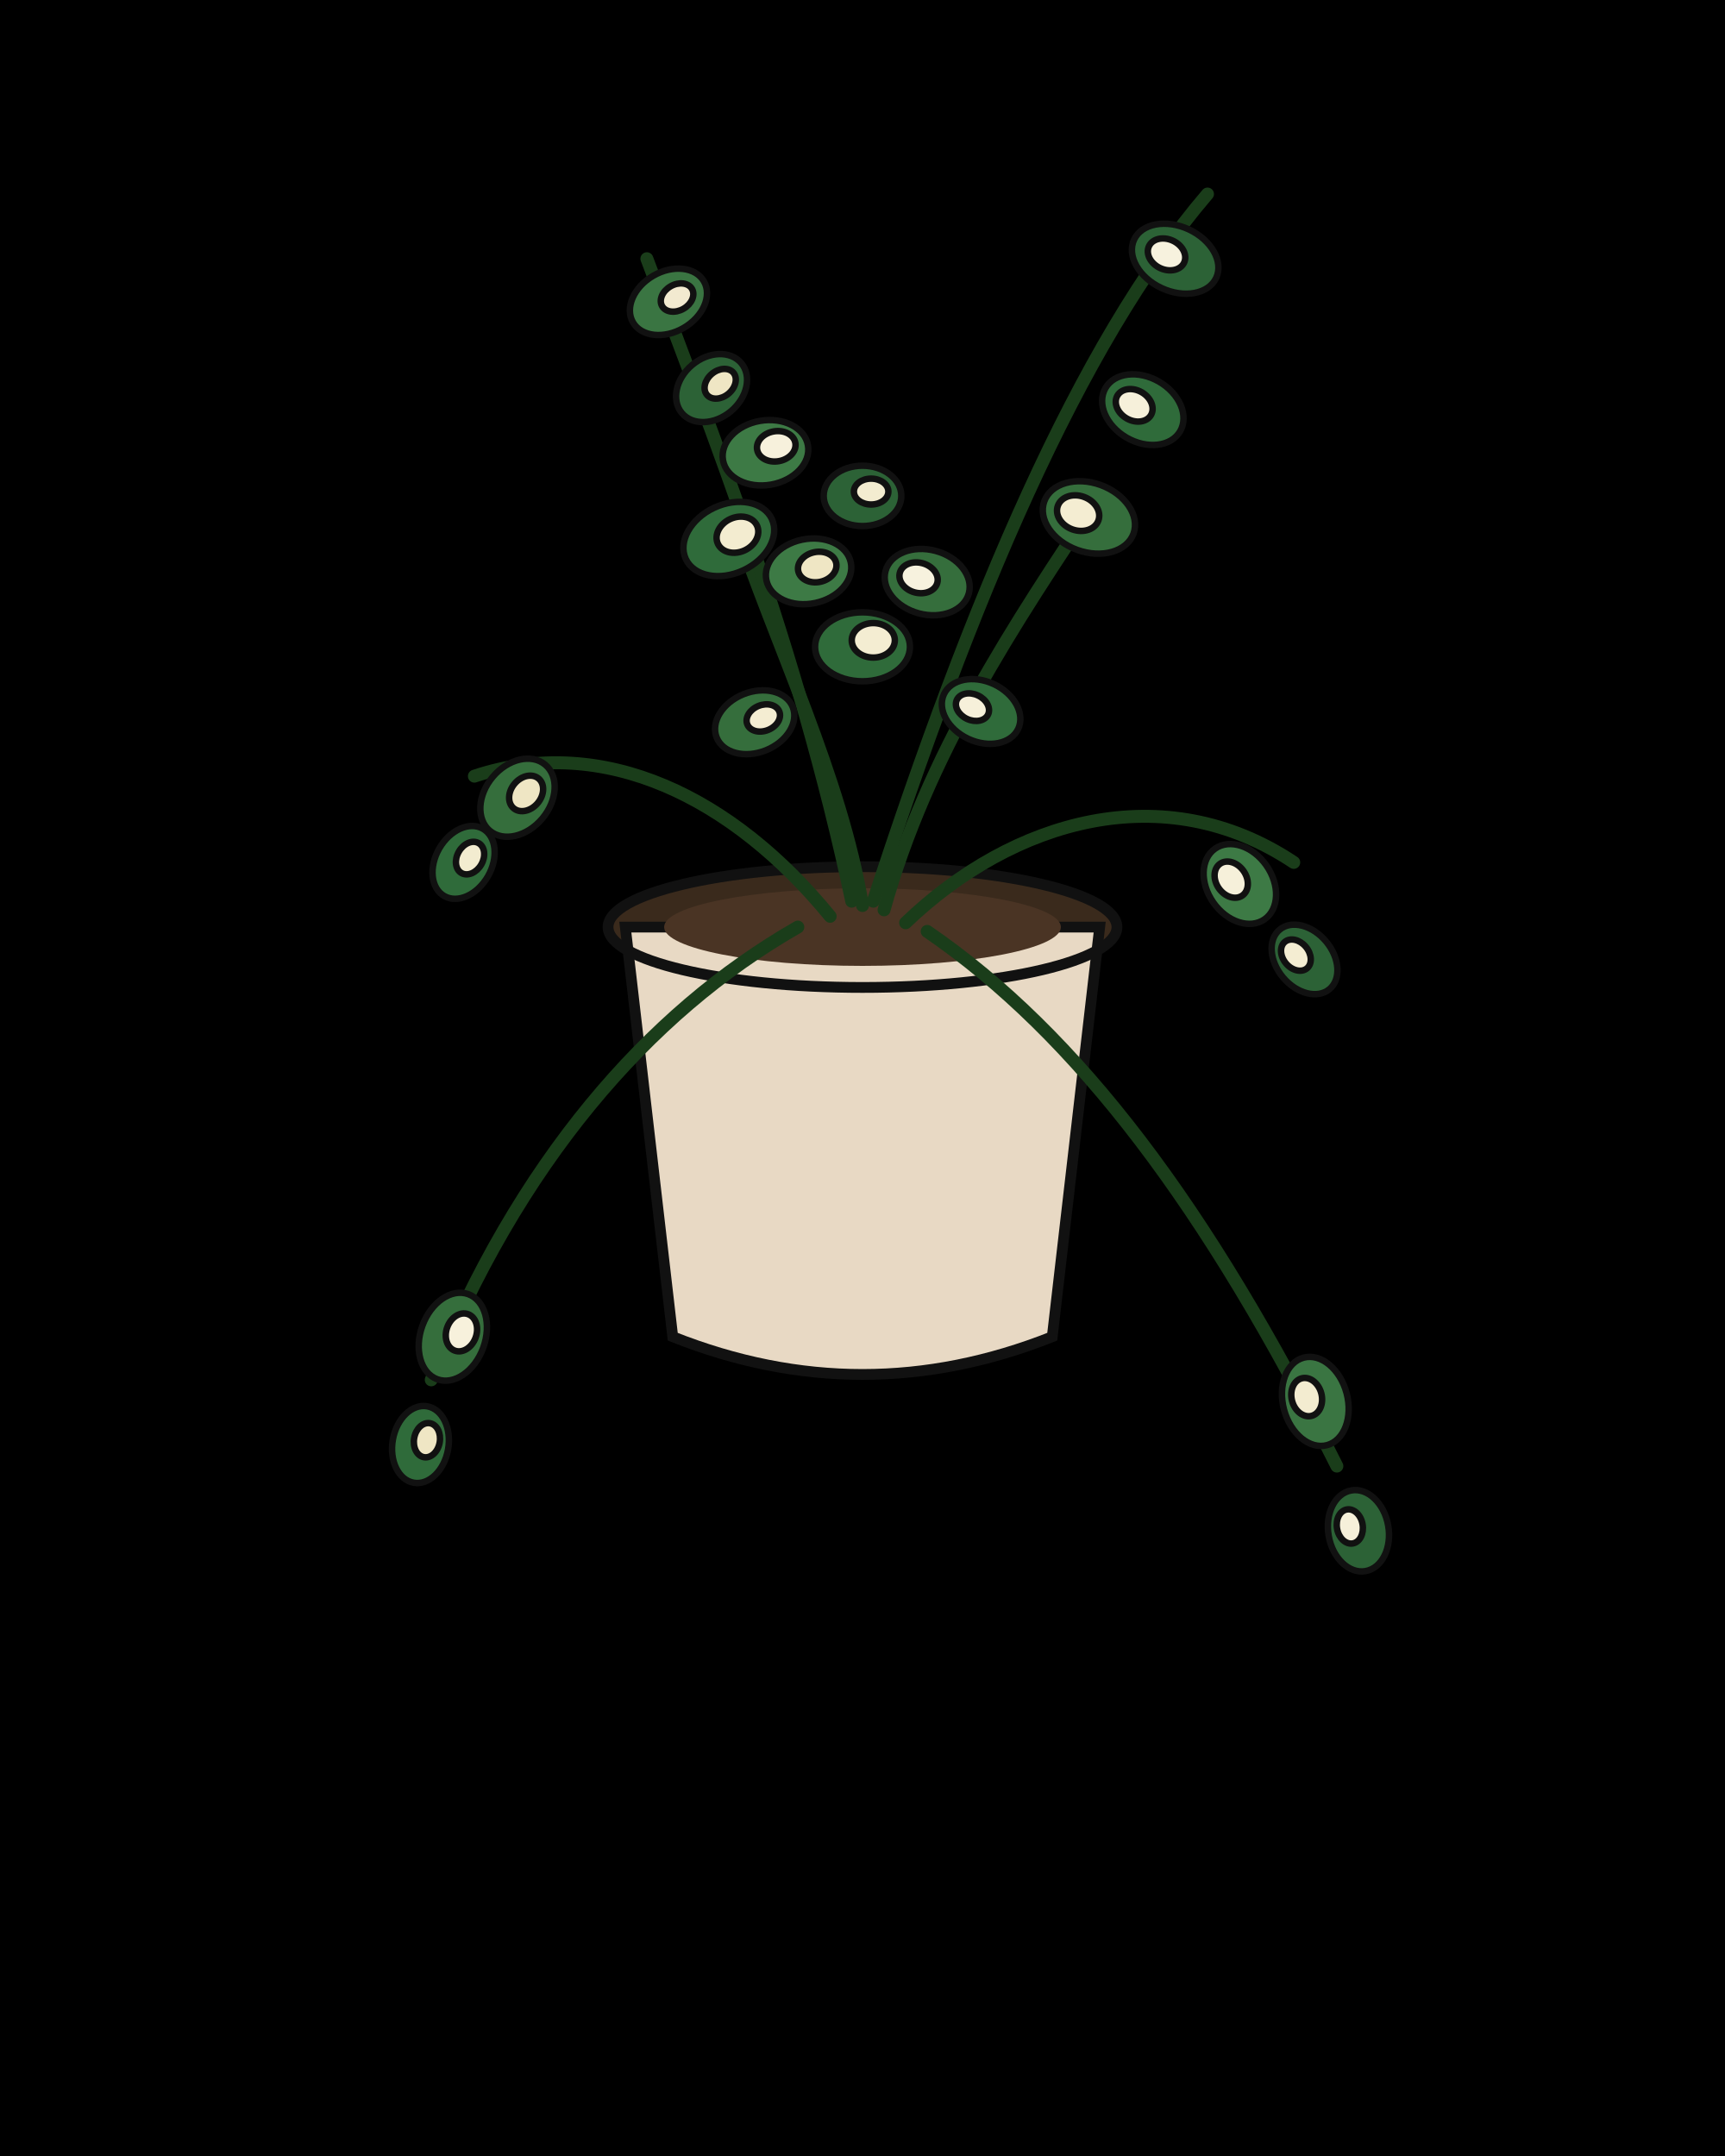
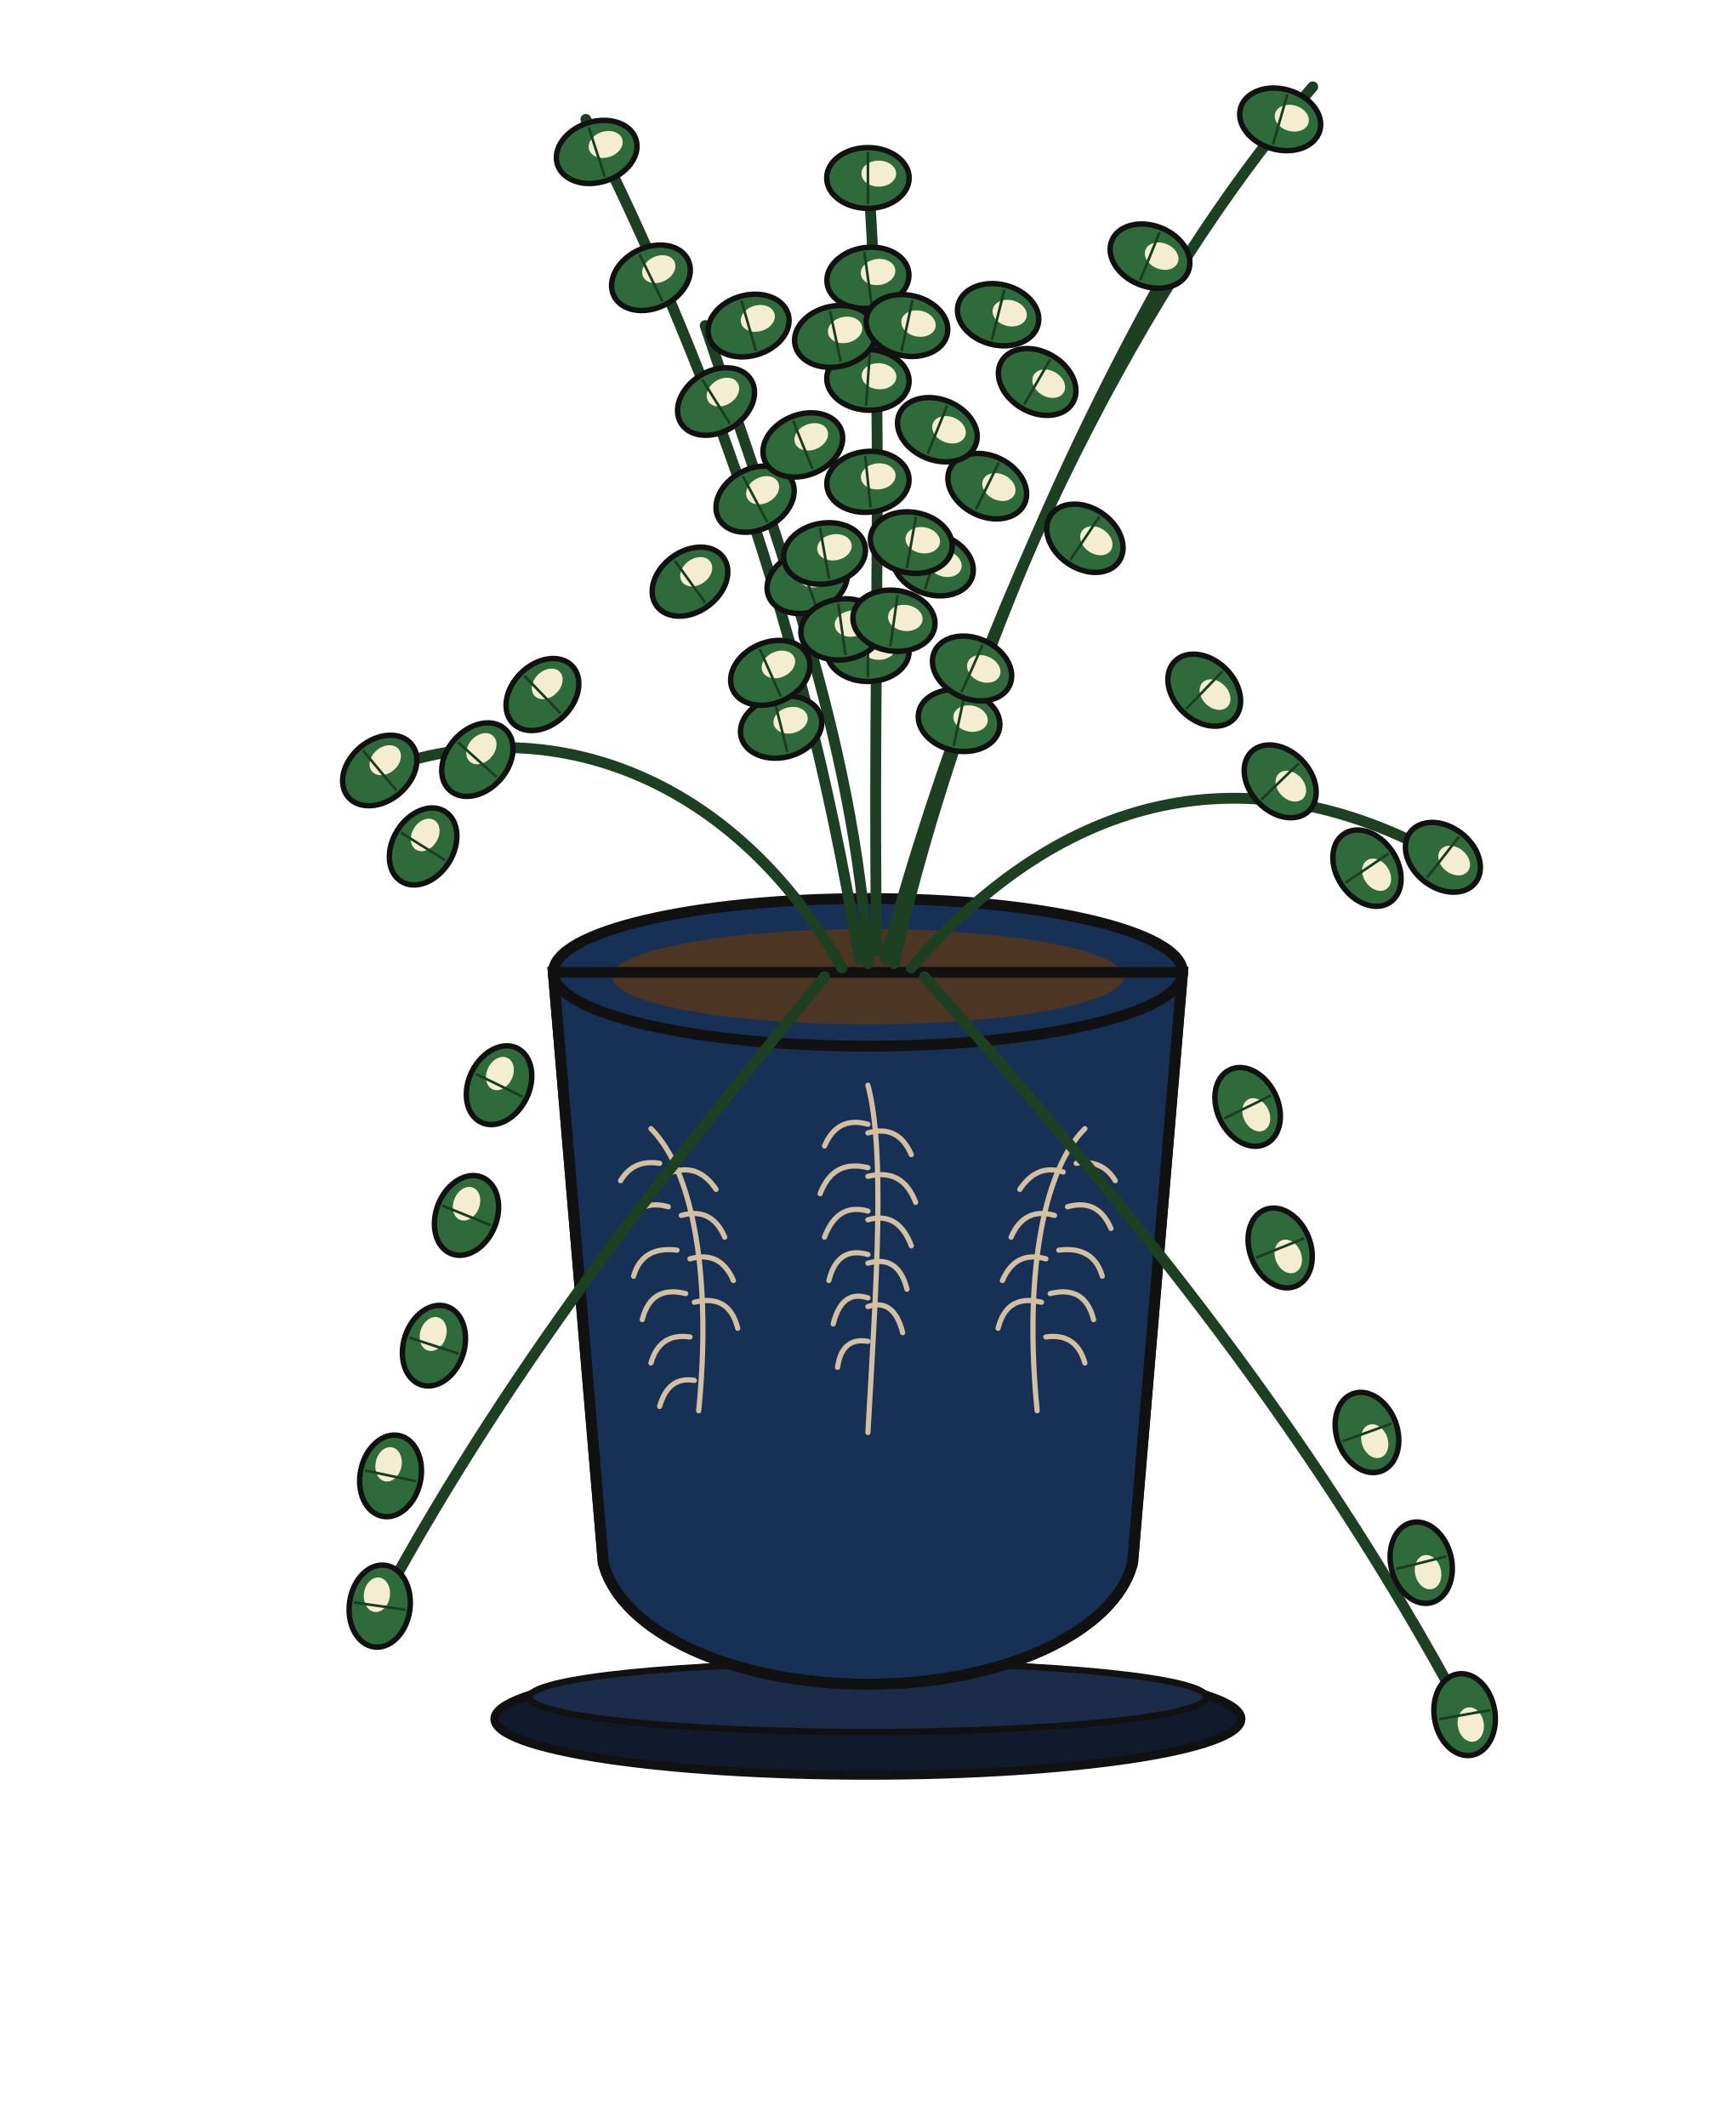
- <svg xmlns="http://www.w3.org/2000/svg" viewBox="0 0 800 1000" width="800" height="1000">
-   <rect width="800" height="1000" fill="#000" />
-   <ellipse cx="400" cy="430" rx="118" ry="28" fill="#3a2a1c" stroke="#111" stroke-width="4" />
-   <path d="M290 430 L312 620 Q400 655 488 620 L510 430 Z" fill="#e8d9c4" stroke="#111" stroke-width="5" />
-   <ellipse cx="400" cy="430" rx="118" ry="28" fill="none" stroke="#111" stroke-width="5" />
-   <ellipse cx="400" cy="430" rx="92" ry="18" fill="#4a3424" />
-   <g fill="none" stroke="#1a3d1a" stroke-width="6" stroke-linecap="round">
-     <path d="M400 420 C390 360 360 300 340 240" />
-     <path d="M410 422 C430 350 470 290 510 230" />
-     <path d="M385 425 C340 370 280 340 220 360" />
-     <path d="M420 428 C470 380 540 360 600 400" />
-     <path d="M395 418 C370 300 330 200 300 120" />
-     <path d="M405 418 C450 280 500 160 560 90" />
-     <path d="M370 430 C300 470 240 540 200 640" />
-     <path d="M430 432 C500 480 560 560 620 680" />
+ <svg xmlns="http://www.w3.org/2000/svg" viewBox="0 0 800 980" width="800" height="980">
+   <defs>
+     <clipPath id="potBody">
+       <path d="M255 448 L545 448 L522 720 C514 752 462 776 400 776 C338 776 286 752 278 720 Z" />
+     </clipPath>
+     <g id="leaf">
+       <ellipse cx="0" cy="0" rx="11" ry="7" />
+     </g>
+     <g id="hoyaLeaf">
+       <ellipse cx="0" cy="0" rx="19" ry="14" fill="#2f6b3a" stroke="#111" stroke-width="2.5" />
+       <ellipse cx="5" cy="-2" rx="8" ry="6" fill="#f4edd2" stroke="none" />
+       <path d="M0 -12 L0 12" stroke="#1a3d20" stroke-width="1.2" fill="none" />
+     </g>
+   </defs>
+   <ellipse cx="400" cy="792" rx="172" ry="26" fill="#101a2c" stroke="#111" stroke-width="4" />
+   <ellipse cx="400" cy="782" rx="156" ry="16" fill="#1a2c4a" stroke="#111" stroke-width="3" />
+   <path d="M255 448 L545 448 L522 720 C514 752 462 776 400 776 C338 776 286 752 278 720 Z" fill="#173056" stroke="#111" stroke-width="5" />
+   <ellipse cx="400" cy="448" rx="145" ry="34" fill="#173056" />
+   <ellipse cx="400" cy="450" rx="118" ry="22" fill="#4c3522" />
+   <g clip-path="url(#potBody)" fill="none" stroke="#d2c0a0" stroke-width="2.4" stroke-linecap="round">
+     <path d="M300 520 C320 540 328 590 322 650" />
+     <path d="M304 536 Q292 534 286 544" />
+     <path d="M308 556 Q294 552 288 566" />
+     <path d="M312 576 Q296 574 292 588" />
+     <path d="M316 596 Q300 592 296 608" />
+     <path d="M318 616 Q304 614 300 628" />
+     <path d="M320 636 Q308 634 304 648" />
+     <path d="M310 540 Q322 536 330 548" />
+     <path d="M314 560 Q328 556 334 570" />
+     <path d="M318 580 Q332 576 338 590" />
+     <path d="M320 600 Q336 596 340 612" />
+     <path d="M400 500 C408 530 404 590 400 660" />
+     <path d="M400 518 Q386 514 380 528" />
+     <path d="M400 538 Q384 534 378 550" />
+     <path d="M400 558 Q386 554 380 570" />
+     <path d="M400 578 Q386 574 382 590" />
+     <path d="M400 598 Q388 594 384 610" />
+     <path d="M400 618 Q388 616 386 630" />
+     <path d="M400 522 Q414 518 420 532" />
+     <path d="M400 542 Q416 538 422 554" />
+     <path d="M400 562 Q414 558 420 574" />
+     <path d="M400 582 Q414 578 418 594" />
+     <path d="M400 602 Q412 598 416 614" />
+     <path d="M500 520 C480 540 472 590 478 650" />
+     <path d="M496 536 Q508 534 514 544" />
+     <path d="M492 556 Q506 552 512 566" />
+     <path d="M488 576 Q504 574 508 588" />
+     <path d="M484 596 Q500 592 504 608" />
+     <path d="M482 616 Q496 614 500 628" />
+     <path d="M490 540 Q478 536 470 548" />
+     <path d="M486 560 Q472 556 466 570" />
+     <path d="M482 580 Q468 576 462 590" />
+     <path d="M480 600 Q464 596 460 612" />
  </g>
-   <g stroke="#111" stroke-width="3">
-     <ellipse cx="338" cy="250" rx="22" ry="16" fill="#2f6b3a" transform="rotate(-25 338 250)" />
-     <ellipse cx="342" cy="248" rx="10" ry="8" fill="#f3ecd0" transform="rotate(-25 342 248)" />
-     <ellipse cx="355" cy="210" rx="20" ry="15" fill="#3d7a45" transform="rotate(-10 355 210)" />
-     <ellipse cx="360" cy="207" rx="9" ry="7" fill="#f7f1dc" transform="rotate(-10 360 207)" />
-     <ellipse cx="330" cy="180" rx="18" ry="14" fill="#2c6236" transform="rotate(-40 330 180)" />
-     <ellipse cx="334" cy="178" rx="8" ry="6" fill="#efe6c4" transform="rotate(-40 334 178)" />
-     <ellipse cx="505" cy="240" rx="22" ry="16" fill="#356e3c" transform="rotate(20 505 240)" />
-     <ellipse cx="500" cy="238" rx="10" ry="8" fill="#f4edd2" transform="rotate(20 500 238)" />
-     <ellipse cx="530" cy="190" rx="20" ry="15" fill="#2f6b3a" transform="rotate(30 530 190)" />
-     <ellipse cx="526" cy="188" rx="9" ry="7" fill="#f6f0da" transform="rotate(30 526 188)" />
-     <ellipse cx="310" cy="140" rx="19" ry="14" fill="#3a7542" transform="rotate(-30 310 140)" />
-     <ellipse cx="314" cy="138" rx="8" ry="6" fill="#f2ead0" transform="rotate(-30 314 138)" />
-     <ellipse cx="545" cy="120" rx="21" ry="15" fill="#2c6236" transform="rotate(25 545 120)" />
-     <ellipse cx="541" cy="118" rx="9" ry="7" fill="#f7f2de" transform="rotate(25 541 118)" />
-     <ellipse cx="240" cy="370" rx="20" ry="15" fill="#356e3c" transform="rotate(-50 240 370)" />
-     <ellipse cx="244" cy="368" rx="9" ry="7" fill="#efe6c4" transform="rotate(-50 244 368)" />
-     <ellipse cx="215" cy="400" rx="18" ry="13" fill="#2f6b3a" transform="rotate(-60 215 400)" />
-     <ellipse cx="218" cy="398" rx="8" ry="6" fill="#f3ecd0" transform="rotate(-60 218 398)" />
-     <ellipse cx="575" cy="410" rx="20" ry="15" fill="#3d7a45" transform="rotate(55 575 410)" />
-     <ellipse cx="571" cy="408" rx="9" ry="7" fill="#f6f0da" transform="rotate(55 571 408)" />
-     <ellipse cx="605" cy="445" rx="18" ry="13" fill="#2c6236" transform="rotate(50 605 445)" />
-     <ellipse cx="601" cy="443" rx="8" ry="6" fill="#f4edd2" transform="rotate(50 601 443)" />
-     <ellipse cx="210" cy="620" rx="21" ry="15" fill="#356e3c" transform="rotate(-70 210 620)" />
-     <ellipse cx="214" cy="618" rx="9" ry="7" fill="#f7f1dc" transform="rotate(-70 214 618)" />
-     <ellipse cx="195" cy="670" rx="18" ry="13" fill="#2f6b3a" transform="rotate(-80 195 670)" />
-     <ellipse cx="198" cy="668" rx="8" ry="6" fill="#efe6c4" transform="rotate(-80 198 668)" />
-     <ellipse cx="610" cy="650" rx="21" ry="15" fill="#3a7542" transform="rotate(75 610 650)" />
-     <ellipse cx="606" cy="648" rx="9" ry="7" fill="#f3ecd0" transform="rotate(75 606 648)" />
-     <ellipse cx="630" cy="710" rx="19" ry="14" fill="#2c6236" transform="rotate(80 630 710)" />
-     <ellipse cx="626" cy="708" rx="8" ry="6" fill="#f6f0da" transform="rotate(80 626 708)" />
-     <ellipse cx="400" cy="300" rx="22" ry="16" fill="#2f6b3a" />
-     <ellipse cx="405" cy="297" rx="10" ry="8" fill="#f4edd2" />
-     <ellipse cx="430" cy="270" rx="20" ry="15" fill="#356e3c" transform="rotate(15 430 270)" />
-     <ellipse cx="426" cy="268" rx="9" ry="7" fill="#f7f2de" transform="rotate(15 426 268)" />
-     <ellipse cx="375" cy="265" rx="20" ry="15" fill="#3d7a45" transform="rotate(-12 375 265)" />
-     <ellipse cx="379" cy="263" rx="9" ry="7" fill="#efe6c4" transform="rotate(-12 379 263)" />
-     <ellipse cx="400" cy="230" rx="18" ry="14" fill="#2c6236" />
-     <ellipse cx="404" cy="228" rx="8" ry="6" fill="#f3ecd0" />
-     <ellipse cx="455" cy="330" rx="19" ry="14" fill="#2f6b3a" transform="rotate(25 455 330)" />
-     <ellipse cx="451" cy="328" rx="8" ry="6" fill="#f6f0da" transform="rotate(25 451 328)" />
-     <ellipse cx="350" cy="335" rx="19" ry="14" fill="#356e3c" transform="rotate(-22 350 335)" />
-     <ellipse cx="354" cy="333" rx="8" ry="6" fill="#f4edd2" transform="rotate(-22 354 333)" />
+   <path d="M255 448 L545 448 L522 720 C514 752 462 776 400 776 C338 776 286 752 278 720 Z" fill="none" stroke="#111" stroke-width="5" />
+   <ellipse cx="400" cy="448" rx="145" ry="34" fill="none" stroke="#111" stroke-width="5" />
+   <g fill="none" stroke="#1d3f22" stroke-width="5" stroke-linecap="round">
+     <path d="M400 444 C394 340 355 240 325 150" />
+     <path d="M412 444 C438 330 485 220 535 130" />
+     <path d="M388 446 C340 360 255 325 175 355" />
+     <path d="M420 446 C490 365 575 345 665 395" />
+     <path d="M396 442 C368 270 315 145 270 55" />
+     <path d="M408 442 C460 250 540 115 605 40" />
+     <path d="M380 450 C315 530 240 620 175 740" />
+     <path d="M426 450 C510 545 600 650 675 790" />
+     <path d="M404 438 C402 300 408 185 400 80" />
+   </g>
+   <g>
+     <use href="#hoyaLeaf" x="400" y="300" />
+     <use href="#hoyaLeaf" x="372" y="268" transform="rotate(-20 372 268)" />
+     <use href="#hoyaLeaf" x="430" y="260" transform="rotate(18 430 260)" />
+     <use href="#hoyaLeaf" x="400" y="222" transform="rotate(-6 400 222)" />
+     <use href="#hoyaLeaf" x="348" y="230" transform="rotate(-28 348 230)" />
+     <use href="#hoyaLeaf" x="455" y="224" transform="rotate(26 455 224)" />
+     <use href="#hoyaLeaf" x="400" y="175" transform="rotate(4 400 175)" />
+     <use href="#hoyaLeaf" x="330" y="185" transform="rotate(-32 330 185)" />
+     <use href="#hoyaLeaf" x="478" y="176" transform="rotate(30 478 176)" />
+     <use href="#hoyaLeaf" x="400" y="128" transform="rotate(-8 400 128)" />
+     <use href="#hoyaLeaf" x="300" y="128" transform="rotate(-26 300 128)" />
+     <use href="#hoyaLeaf" x="530" y="118" transform="rotate(22 530 118)" />
+     <use href="#hoyaLeaf" x="400" y="82" />
+     <use href="#hoyaLeaf" x="275" y="70" transform="rotate(-18 275 70)" />
+     <use href="#hoyaLeaf" x="590" y="55" transform="rotate(16 590 55)" />
+     <use href="#hoyaLeaf" x="360" y="335" transform="rotate(-14 360 335)" />
+     <use href="#hoyaLeaf" x="442" y="332" transform="rotate(12 442 332)" />
+     <use href="#hoyaLeaf" x="318" y="268" transform="rotate(-36 318 268)" />
+     <use href="#hoyaLeaf" x="500" y="248" transform="rotate(34 500 248)" />
+     <use href="#hoyaLeaf" x="220" y="350" transform="rotate(-48 220 350)" />
+     <use href="#hoyaLeaf" x="195" y="390" transform="rotate(-58 195 390)" />
+     <use href="#hoyaLeaf" x="175" y="355" transform="rotate(-40 175 355)" />
+     <use href="#hoyaLeaf" x="590" y="360" transform="rotate(46 590 360)" />
+     <use href="#hoyaLeaf" x="630" y="400" transform="rotate(56 630 400)" />
+     <use href="#hoyaLeaf" x="665" y="395" transform="rotate(38 665 395)" />
+     <use href="#hoyaLeaf" x="200" y="620" transform="rotate(-72 200 620)" />
+     <use href="#hoyaLeaf" x="180" y="680" transform="rotate(-78 180 680)" />
+     <use href="#hoyaLeaf" x="175" y="740" transform="rotate(-82 175 740)" />
+     <use href="#hoyaLeaf" x="630" y="660" transform="rotate(70 630 660)" />
+     <use href="#hoyaLeaf" x="655" y="720" transform="rotate(76 655 720)" />
+     <use href="#hoyaLeaf" x="675" y="790" transform="rotate(80 675 790)" />
+     <use href="#hoyaLeaf" x="345" y="150" transform="rotate(-16 345 150)" />
+     <use href="#hoyaLeaf" x="460" y="145" transform="rotate(14 460 145)" />
+     <use href="#hoyaLeaf" x="380" y="255" transform="rotate(-10 380 255)" />
+     <use href="#hoyaLeaf" x="420" y="250" transform="rotate(10 420 250)" />
+     <use href="#hoyaLeaf" x="388" y="290" transform="rotate(-8 388 290)" />
+     <use href="#hoyaLeaf" x="412" y="286" transform="rotate(8 412 286)" />
+     <use href="#hoyaLeaf" x="370" y="205" transform="rotate(-22 370 205)" />
+     <use href="#hoyaLeaf" x="432" y="198" transform="rotate(22 432 198)" />
+     <use href="#hoyaLeaf" x="385" y="155" transform="rotate(-12 385 155)" />
+     <use href="#hoyaLeaf" x="418" y="150" transform="rotate(12 418 150)" />
+     <use href="#hoyaLeaf" x="355" y="310" transform="rotate(-24 355 310)" />
+     <use href="#hoyaLeaf" x="448" y="308" transform="rotate(24 448 308)" />
+     <use href="#hoyaLeaf" x="250" y="320" transform="rotate(-44 250 320)" />
+     <use href="#hoyaLeaf" x="555" y="318" transform="rotate(44 555 318)" />
+     <use href="#hoyaLeaf" x="230" y="500" transform="rotate(-64 230 500)" />
+     <use href="#hoyaLeaf" x="575" y="510" transform="rotate(64 575 510)" />
+     <use href="#hoyaLeaf" x="215" y="560" transform="rotate(-68 215 560)" />
+     <use href="#hoyaLeaf" x="590" y="575" transform="rotate(68 590 575)" />
  </g>
</svg>
